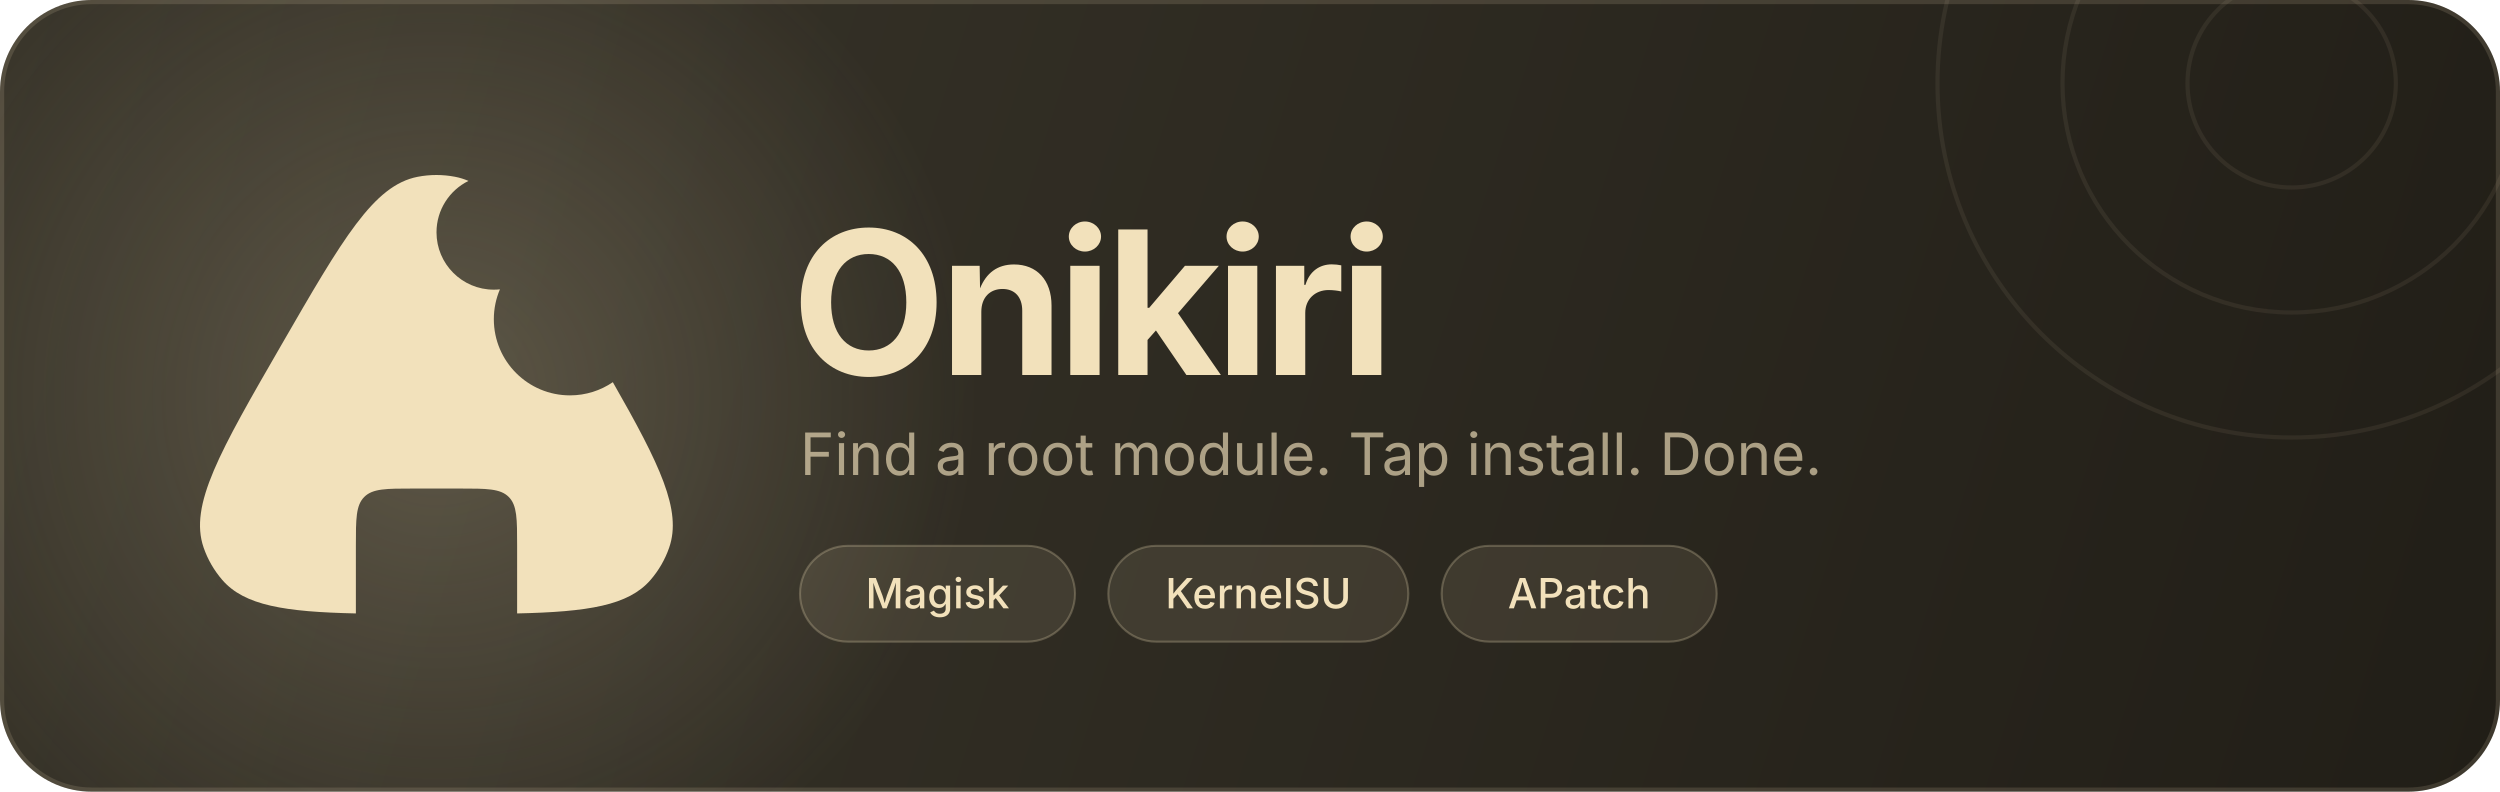
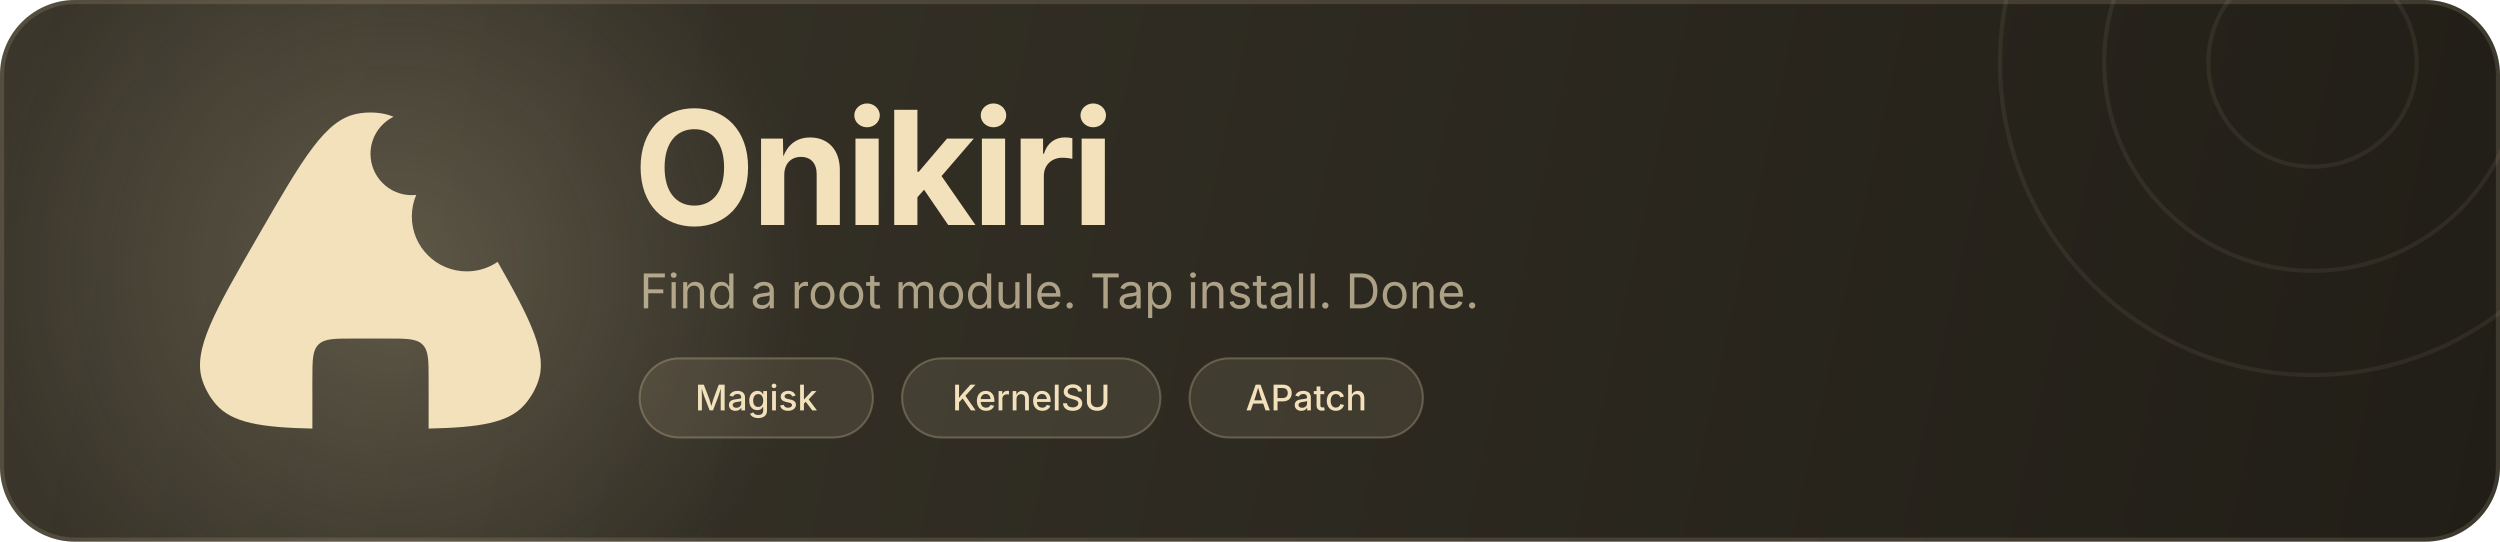
- <svg xmlns="http://www.w3.org/2000/svg" width="1200" height="380" viewBox="0 0 1200 380" fill="none">
+ <svg xmlns="http://www.w3.org/2000/svg" width="1200" height="260" viewBox="0 0 1200 260" fill="none">
  <defs>
-     <linearGradient id="bg" x1="0" y1="0" x2="1200" y2="380" gradientUnits="userSpaceOnUse">
+     <linearGradient id="bg" x1="0" y1="0" x2="1200" y2="260" gradientUnits="userSpaceOnUse">
      <stop offset="0" stop-color="#3A362B" />
      <stop offset="1" stop-color="#211E17" />
    </linearGradient>
-     <radialGradient id="glow" cx="0" cy="0" r="1" gradientUnits="userSpaceOnUse" gradientTransform="translate(210 190) rotate(90) scale(260)">
+     <radialGradient id="glow" cx="0" cy="0" r="1" gradientUnits="userSpaceOnUse" gradientTransform="translate(190 130) rotate(90) scale(200)">
      <stop offset="0" stop-color="#F2E1BB" stop-opacity="0.22" />
      <stop offset="1" stop-color="#F2E1BB" stop-opacity="0" />
    </radialGradient>
    <clipPath id="card">
-       <rect width="1200" height="380" rx="44" />
+       <rect width="1200" height="260" rx="36" />
    </clipPath>
  </defs>
  <g clip-path="url(#card)">
-     <rect width="1200" height="380" fill="url(#bg)" />
-     <rect width="1200" height="380" fill="url(#glow)" />
-     <circle cx="1100" cy="40" r="170" stroke="#F2E1BB" stroke-opacity="0.07" stroke-width="2" />
-     <circle cx="1100" cy="40" r="110" stroke="#F2E1BB" stroke-opacity="0.07" stroke-width="2" />
-     <circle cx="1100" cy="40" r="50" stroke="#F2E1BB" stroke-opacity="0.07" stroke-width="2" />
+     <rect width="1200" height="260" fill="url(#bg)" />
+     <rect width="1200" height="260" fill="url(#glow)" />
+     <circle cx="1110" cy="30" r="150" stroke="#F2E1BB" stroke-opacity="0.07" stroke-width="2" />
+     <circle cx="1110" cy="30" r="100" stroke="#F2E1BB" stroke-opacity="0.07" stroke-width="2" />
+     <circle cx="1110" cy="30" r="50" stroke="#F2E1BB" stroke-opacity="0.07" stroke-width="2" />
  </g>
-   <rect x="1" y="1" width="1198" height="378" rx="43" stroke="#F2E1BB" stroke-opacity="0.14" stroke-width="2" />
-   <g transform="translate(96 84) scale(0.86)">
+   <rect x="1" y="1" width="1198" height="258" rx="35" stroke="#F2E1BB" stroke-opacity="0.14" stroke-width="2" />
+   <g transform="translate(96 54) scale(0.62)">
    <path d="M121.538 0.994C128.414 -0.331 135.48 -0.331 142.355 0.994C144.922 1.489 147.408 2.255 149.841 3.297C139.271 8.521 132 19.411 132 32C132 49.673 146.327 64 164 64C165.148 64 166.282 63.938 167.399 63.82C165.212 68.941 164 74.579 164 80.5C164 103.972 183.028 123 206.5 123C215.371 123 223.605 120.279 230.419 115.631C256.739 161.722 269.069 187.169 261.864 207.988C259.574 214.605 256.041 220.725 251.455 226.017C239.088 240.289 216.6 243.83 177 244.709V207.001C177 191.916 177 184.374 172.313 179.687C167.627 175.001 160.085 175.001 145 175.001H119C103.915 175.001 96.373 175.001 91.686 179.687C87 184.374 87 191.916 87 207.001V244.711C47.334 243.836 24.816 240.302 12.438 226.017C7.853 220.725 4.319 214.605 2.029 207.988C-6.185 184.252 10.992 154.501 45.345 95C79.698 35.498 96.874 5.748 121.538 0.994Z" fill="#F2E1BB" />
  </g>
  <g font-family="Inter, 'SF Pro Display', 'Segoe UI', Helvetica, Arial, sans-serif">
-     <text x="380" y="180" fill="#F2E1BB" font-size="96" font-weight="700" letter-spacing="-3">Onikiri</text>
-     <text x="384" y="228" fill="#F2E1BB" fill-opacity="0.65" font-size="28" font-weight="400">Find a root module. Tap install. Done.</text>
-     <g transform="translate(384 262)">
-       <rect width="132" height="46" rx="23" fill="#F2E1BB" fill-opacity="0.1" stroke="#F2E1BB" stroke-opacity="0.25" />
-       <text x="66" y="30" text-anchor="middle" fill="#F2E1BB" font-size="20" font-weight="500">Magisk</text>
-       <rect x="148" width="144" height="46" rx="23" fill="#F2E1BB" fill-opacity="0.1" stroke="#F2E1BB" stroke-opacity="0.25" />
-       <text x="220" y="30" text-anchor="middle" fill="#F2E1BB" font-size="20" font-weight="500">KernelSU</text>
-       <rect x="308" width="132" height="46" rx="23" fill="#F2E1BB" fill-opacity="0.1" stroke="#F2E1BB" stroke-opacity="0.25" />
-       <text x="374" y="30" text-anchor="middle" fill="#F2E1BB" font-size="20" font-weight="500">APatch</text>
+     <text x="304" y="108" fill="#F2E1BB" font-size="76" font-weight="700" letter-spacing="-2">Onikiri</text>
+     <text x="307" y="148" fill="#F2E1BB" fill-opacity="0.65" font-size="23" font-weight="400">Find a root module. Tap install. Done.</text>
+     <g transform="translate(307 172)">
+       <rect width="112" height="38" rx="19" fill="#F2E1BB" fill-opacity="0.1" stroke="#F2E1BB" stroke-opacity="0.25" />
+       <text x="56" y="25" text-anchor="middle" fill="#F2E1BB" font-size="17" font-weight="500">Magisk</text>
+       <rect x="126" width="124" height="38" rx="19" fill="#F2E1BB" fill-opacity="0.1" stroke="#F2E1BB" stroke-opacity="0.25" />
+       <text x="188" y="25" text-anchor="middle" fill="#F2E1BB" font-size="17" font-weight="500">KernelSU</text>
+       <rect x="264" width="112" height="38" rx="19" fill="#F2E1BB" fill-opacity="0.1" stroke="#F2E1BB" stroke-opacity="0.25" />
+       <text x="320" y="25" text-anchor="middle" fill="#F2E1BB" font-size="17" font-weight="500">APatch</text>
    </g>
  </g>
</svg>
